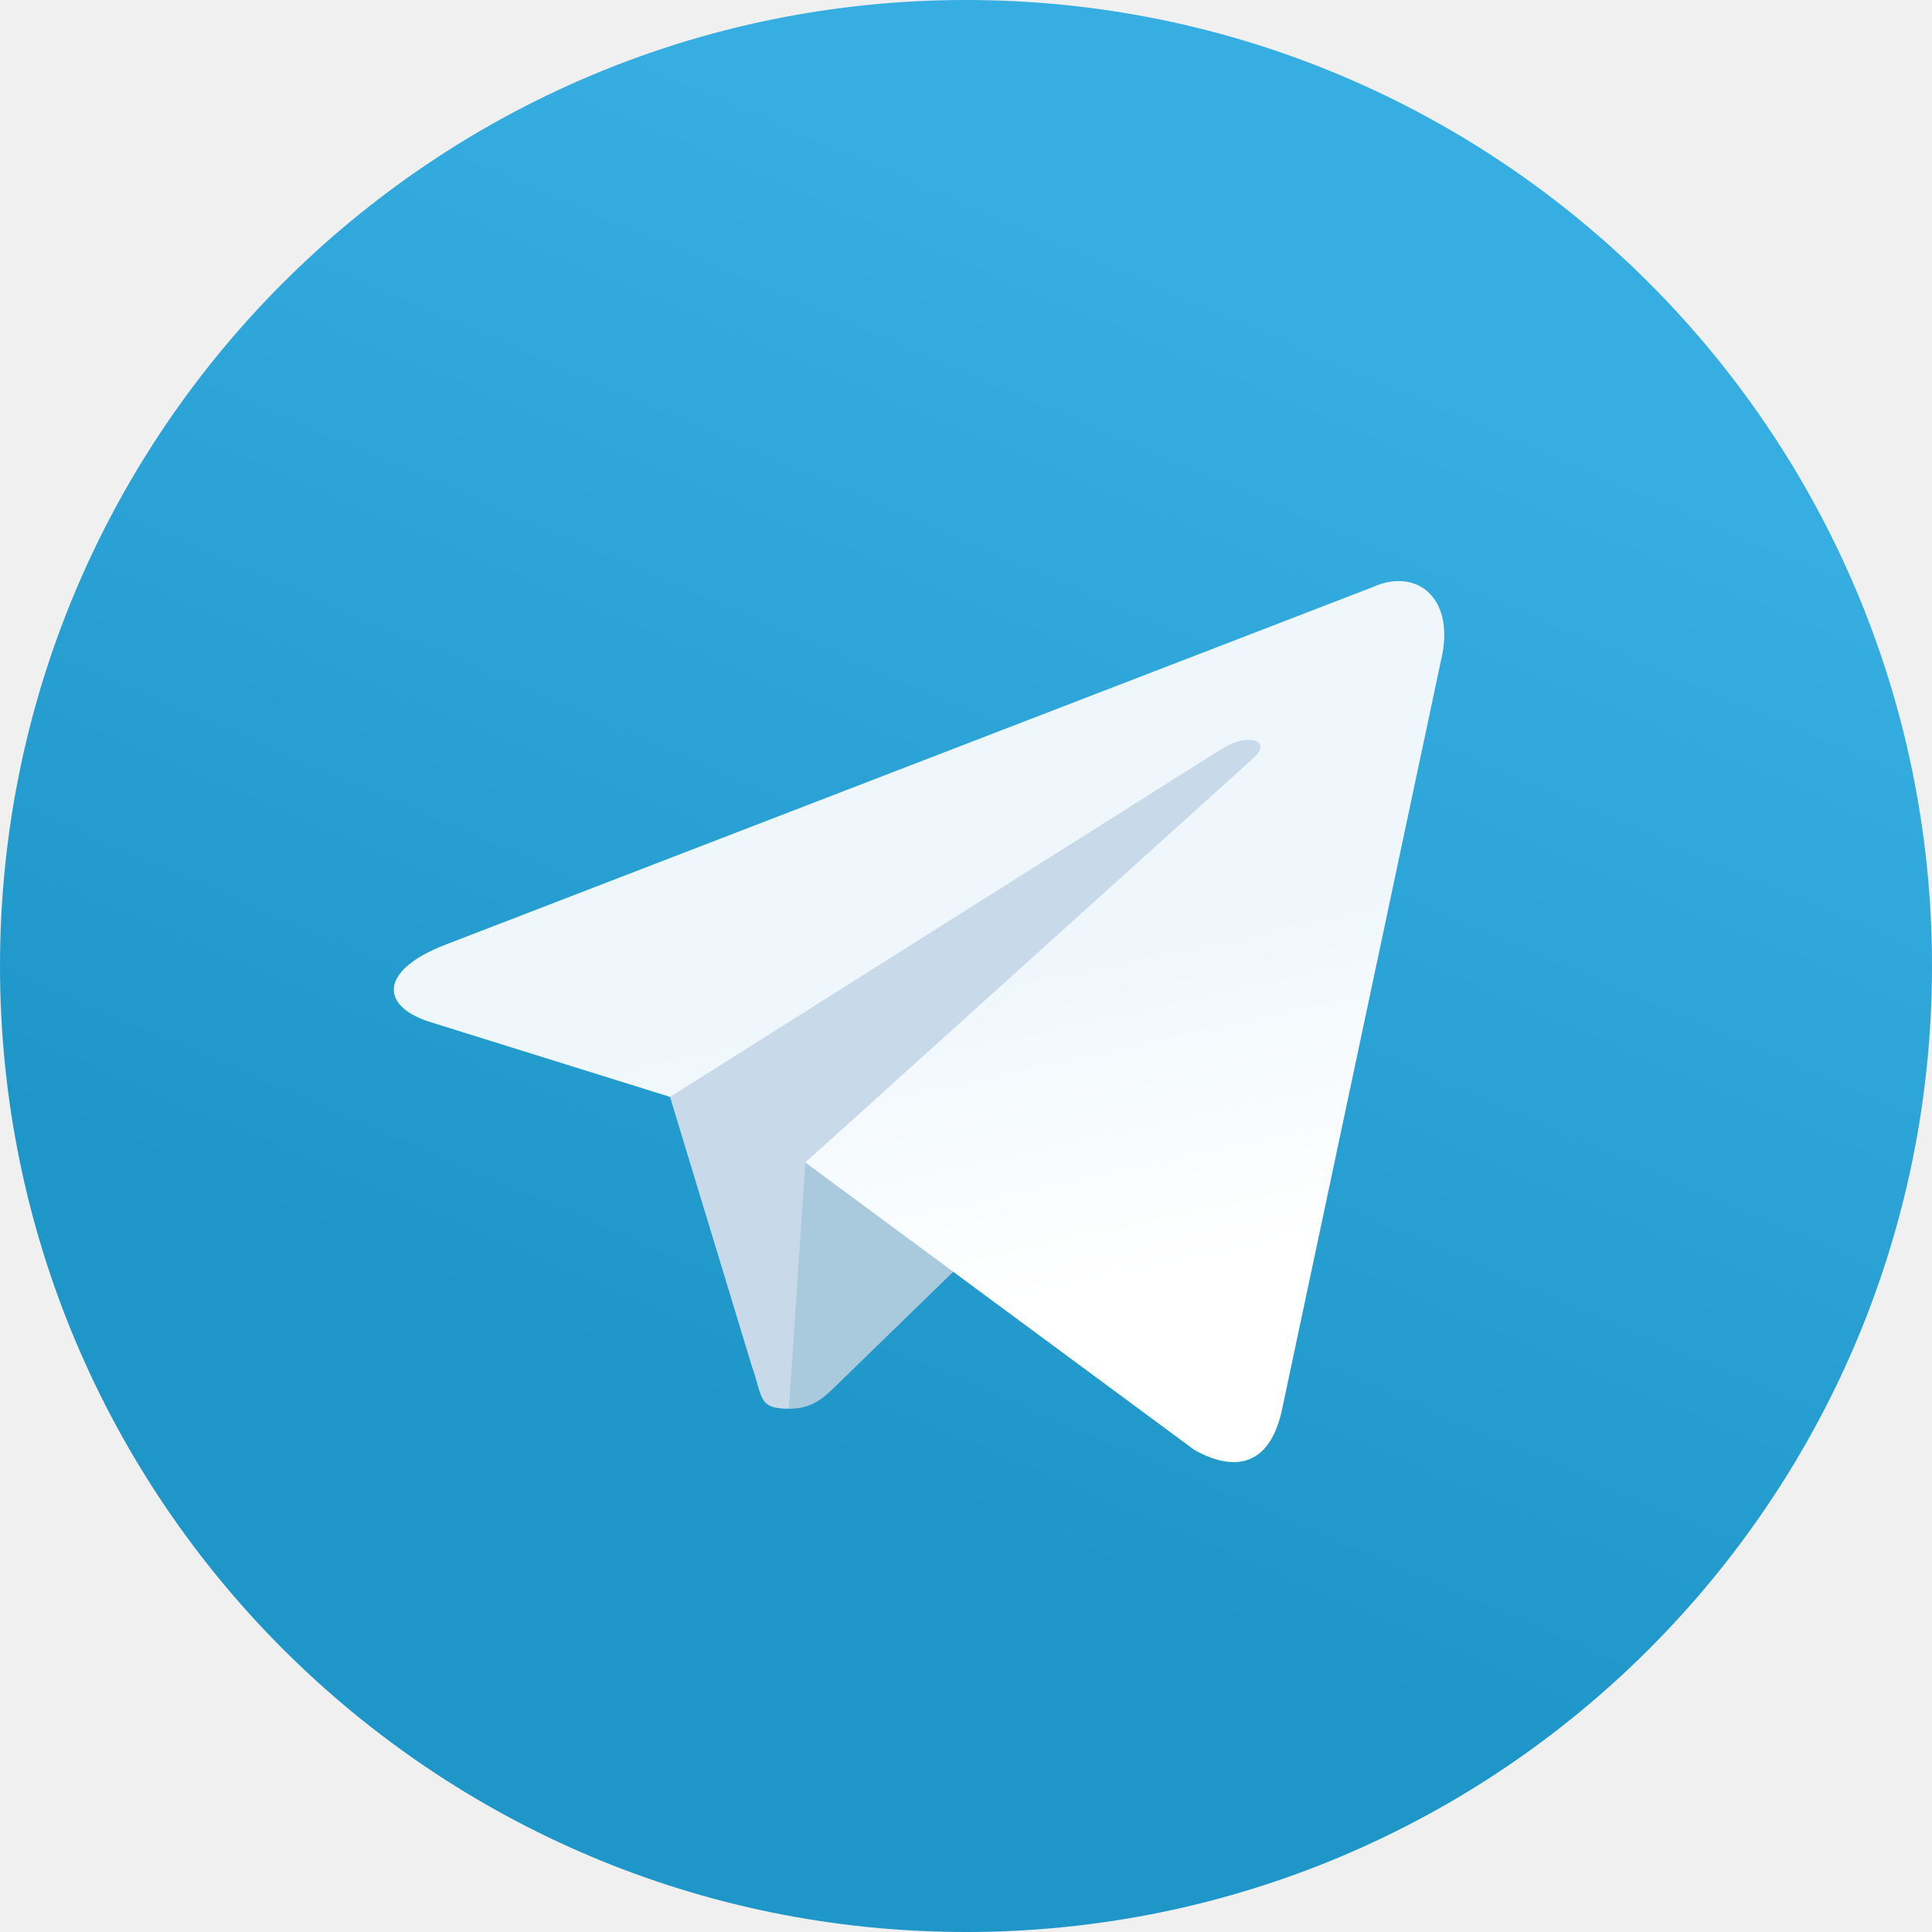
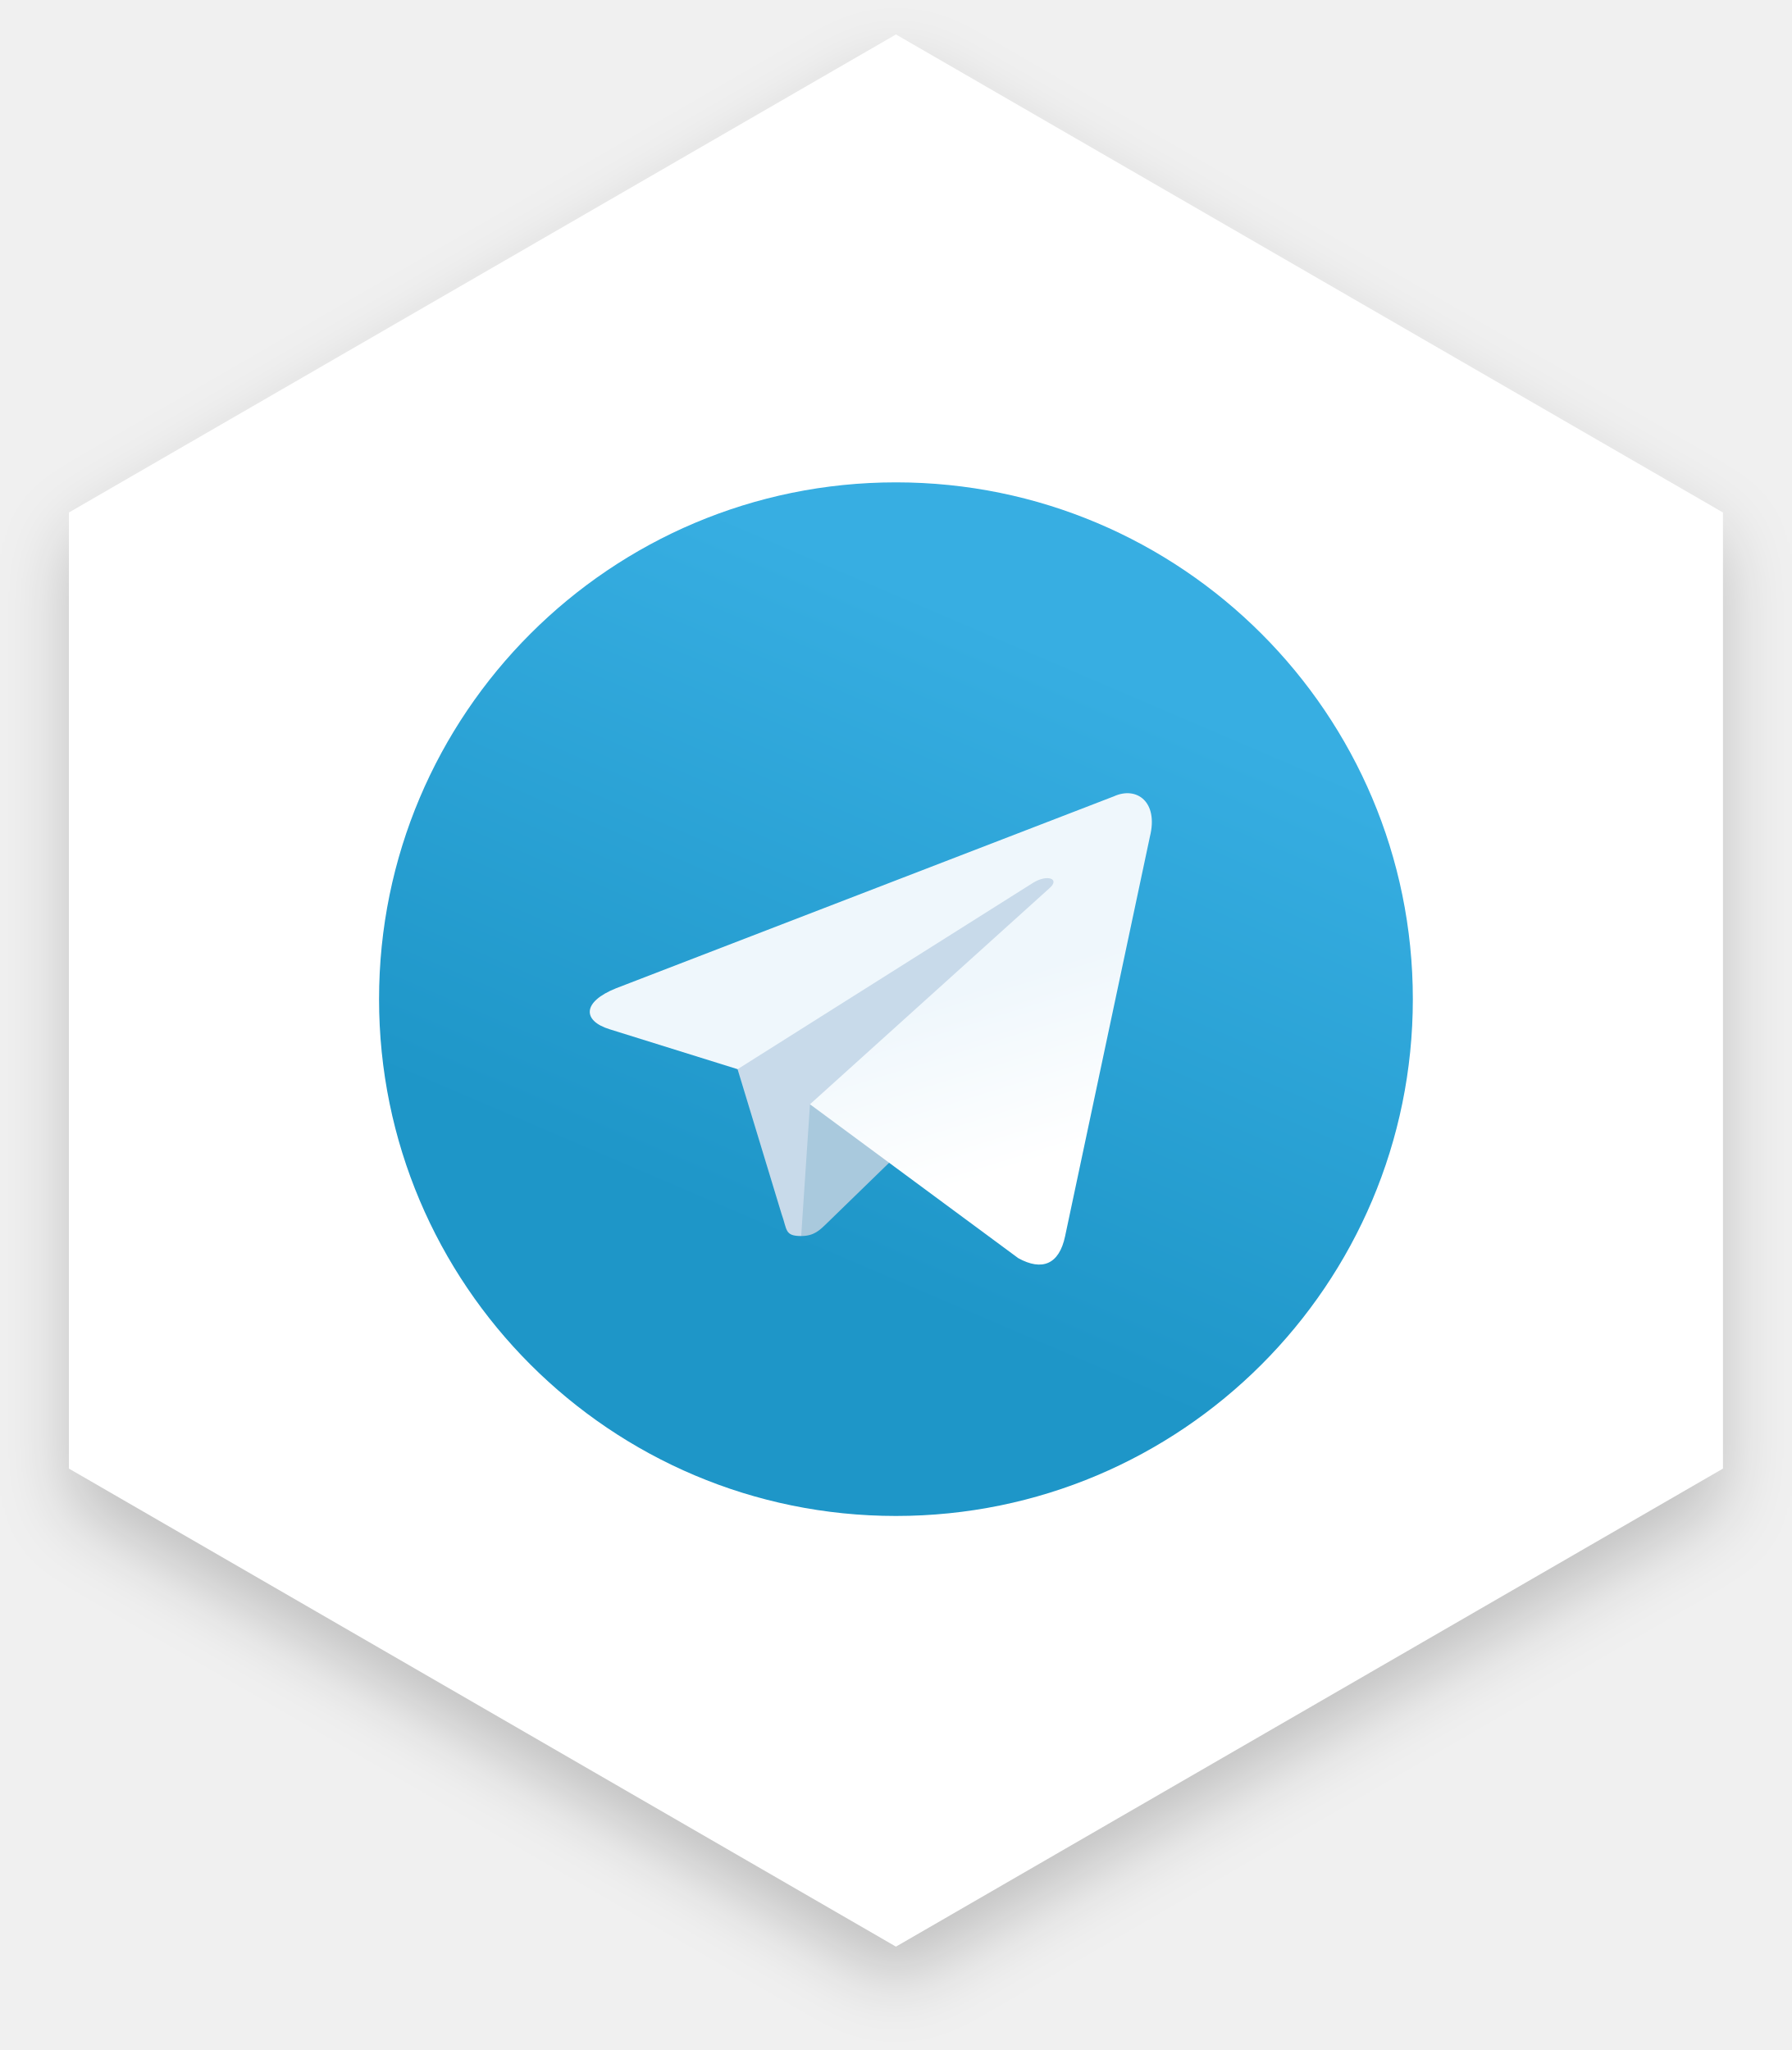
- <svg xmlns="http://www.w3.org/2000/svg" width="60px" height="60px" viewBox="0 0 60 60" version="1.1">
+ <svg xmlns="http://www.w3.org/2000/svg" xmlns:xlink="http://www.w3.org/1999/xlink" width="104px" height="119px" viewBox="0 0 104 119" version="1.1">
  <defs>
-     <linearGradient x1="66.67%" y1="16.67%" x2="41.67%" y2="75%" id="linearGradient-1">
+     <polygon id="path-1" points="48 0 96 27.75 96 83.25 48 111 -3.55271368e-14 83.25 -6.66133815e-14 27.75" />
+     <filter x="-7.3%" y="-4.5%" width="114.6%" height="112.6%" filterUnits="objectBoundingBox" id="filter-2">
+       <feOffset dx="0" dy="2" in="SourceAlpha" result="shadowOffsetOuter1" />
+       <feGaussianBlur stdDeviation="2" in="shadowOffsetOuter1" result="shadowBlurOuter1" />
+       <feColorMatrix values="0 0 0 0 0   0 0 0 0 0   0 0 0 0 0  0 0 0 0.2 0" type="matrix" in="shadowBlurOuter1" />
+     </filter>
+     <linearGradient x1="66.67%" y1="16.67%" x2="41.67%" y2="75%" id="linearGradient-3">
      <stop stop-color="#37AEE2" offset="0%" />
      <stop stop-color="#1E96C8" offset="100%" />
    </linearGradient>
-     <linearGradient x1="57.903%" y1="43.69%" x2="67.381%" y2="80.24%" id="linearGradient-2">
+     <linearGradient x1="61.235%" y1="43.69%" x2="74.706%" y2="80.24%" id="linearGradient-4">
      <stop stop-color="#EFF7FC" offset="0%" />
      <stop stop-color="#FFFFFF" offset="100%" />
    </linearGradient>
  </defs>
  <g id="Page-1" stroke="none" stroke-width="1" fill="none" fill-rule="evenodd">
-     <g id="telegram" fill-rule="nonzero">
-       <g id="Telegram_logo">
-         <circle id="Oval" fill="url(#linearGradient-1)" cx="30" cy="30" r="30" />
+     <g id="telegram-copy-2" transform="translate(4, 2)">
+       <g id="Polygon">
+         <use fill="black" fill-opacity="1" filter="url(#filter-2)" xlink:href="#path-1" />
+         <use fill="#FFFFFF" fill-rule="evenodd" xlink:href="#path-1" />
+       </g>
+       <g id="Telegram_logo" transform="translate(18, 26)" fill-rule="nonzero">
+         <circle id="Oval" fill="url(#linearGradient-3)" cx="30" cy="30" r="30" />
        <path d="M24.5,43.75 C23.528,43.75 23.693,43.383 23.358,42.458 L20.5,33.051 L42.5,20" id="Shape" fill="#C8DAEA" />
        <path d="M24.5,43.75 C25.25,43.75 25.581,43.407 26,43 L30,39.111 L25.011,36.102" id="Shape" fill="#A9C9DD" />
-         <path d="M25.01,36.102 L37.1,45.035 C38.48,45.796 39.475,45.402 39.819,43.754 L44.74,20.563 C45.244,18.543 43.97,17.627 42.65,18.226 L13.753,29.369 C11.78,30.16 11.792,31.26 13.393,31.751 L20.809,34.065 L37.977,23.234 C38.788,22.743 39.532,23.007 38.921,23.549" id="Shape" fill="url(#linearGradient-2)" />
+         <path d="M25.01,36.102 L37.1,45.035 C38.48,45.796 39.475,45.402 39.819,43.754 L44.74,20.563 C45.244,18.543 43.97,17.627 42.65,18.226 L13.753,29.369 C11.78,30.16 11.792,31.26 13.393,31.751 L20.809,34.065 L37.977,23.234 C38.788,22.743 39.532,23.007 38.921,23.549" id="Shape" fill="url(#linearGradient-4)" />
      </g>
    </g>
  </g>
</svg>
